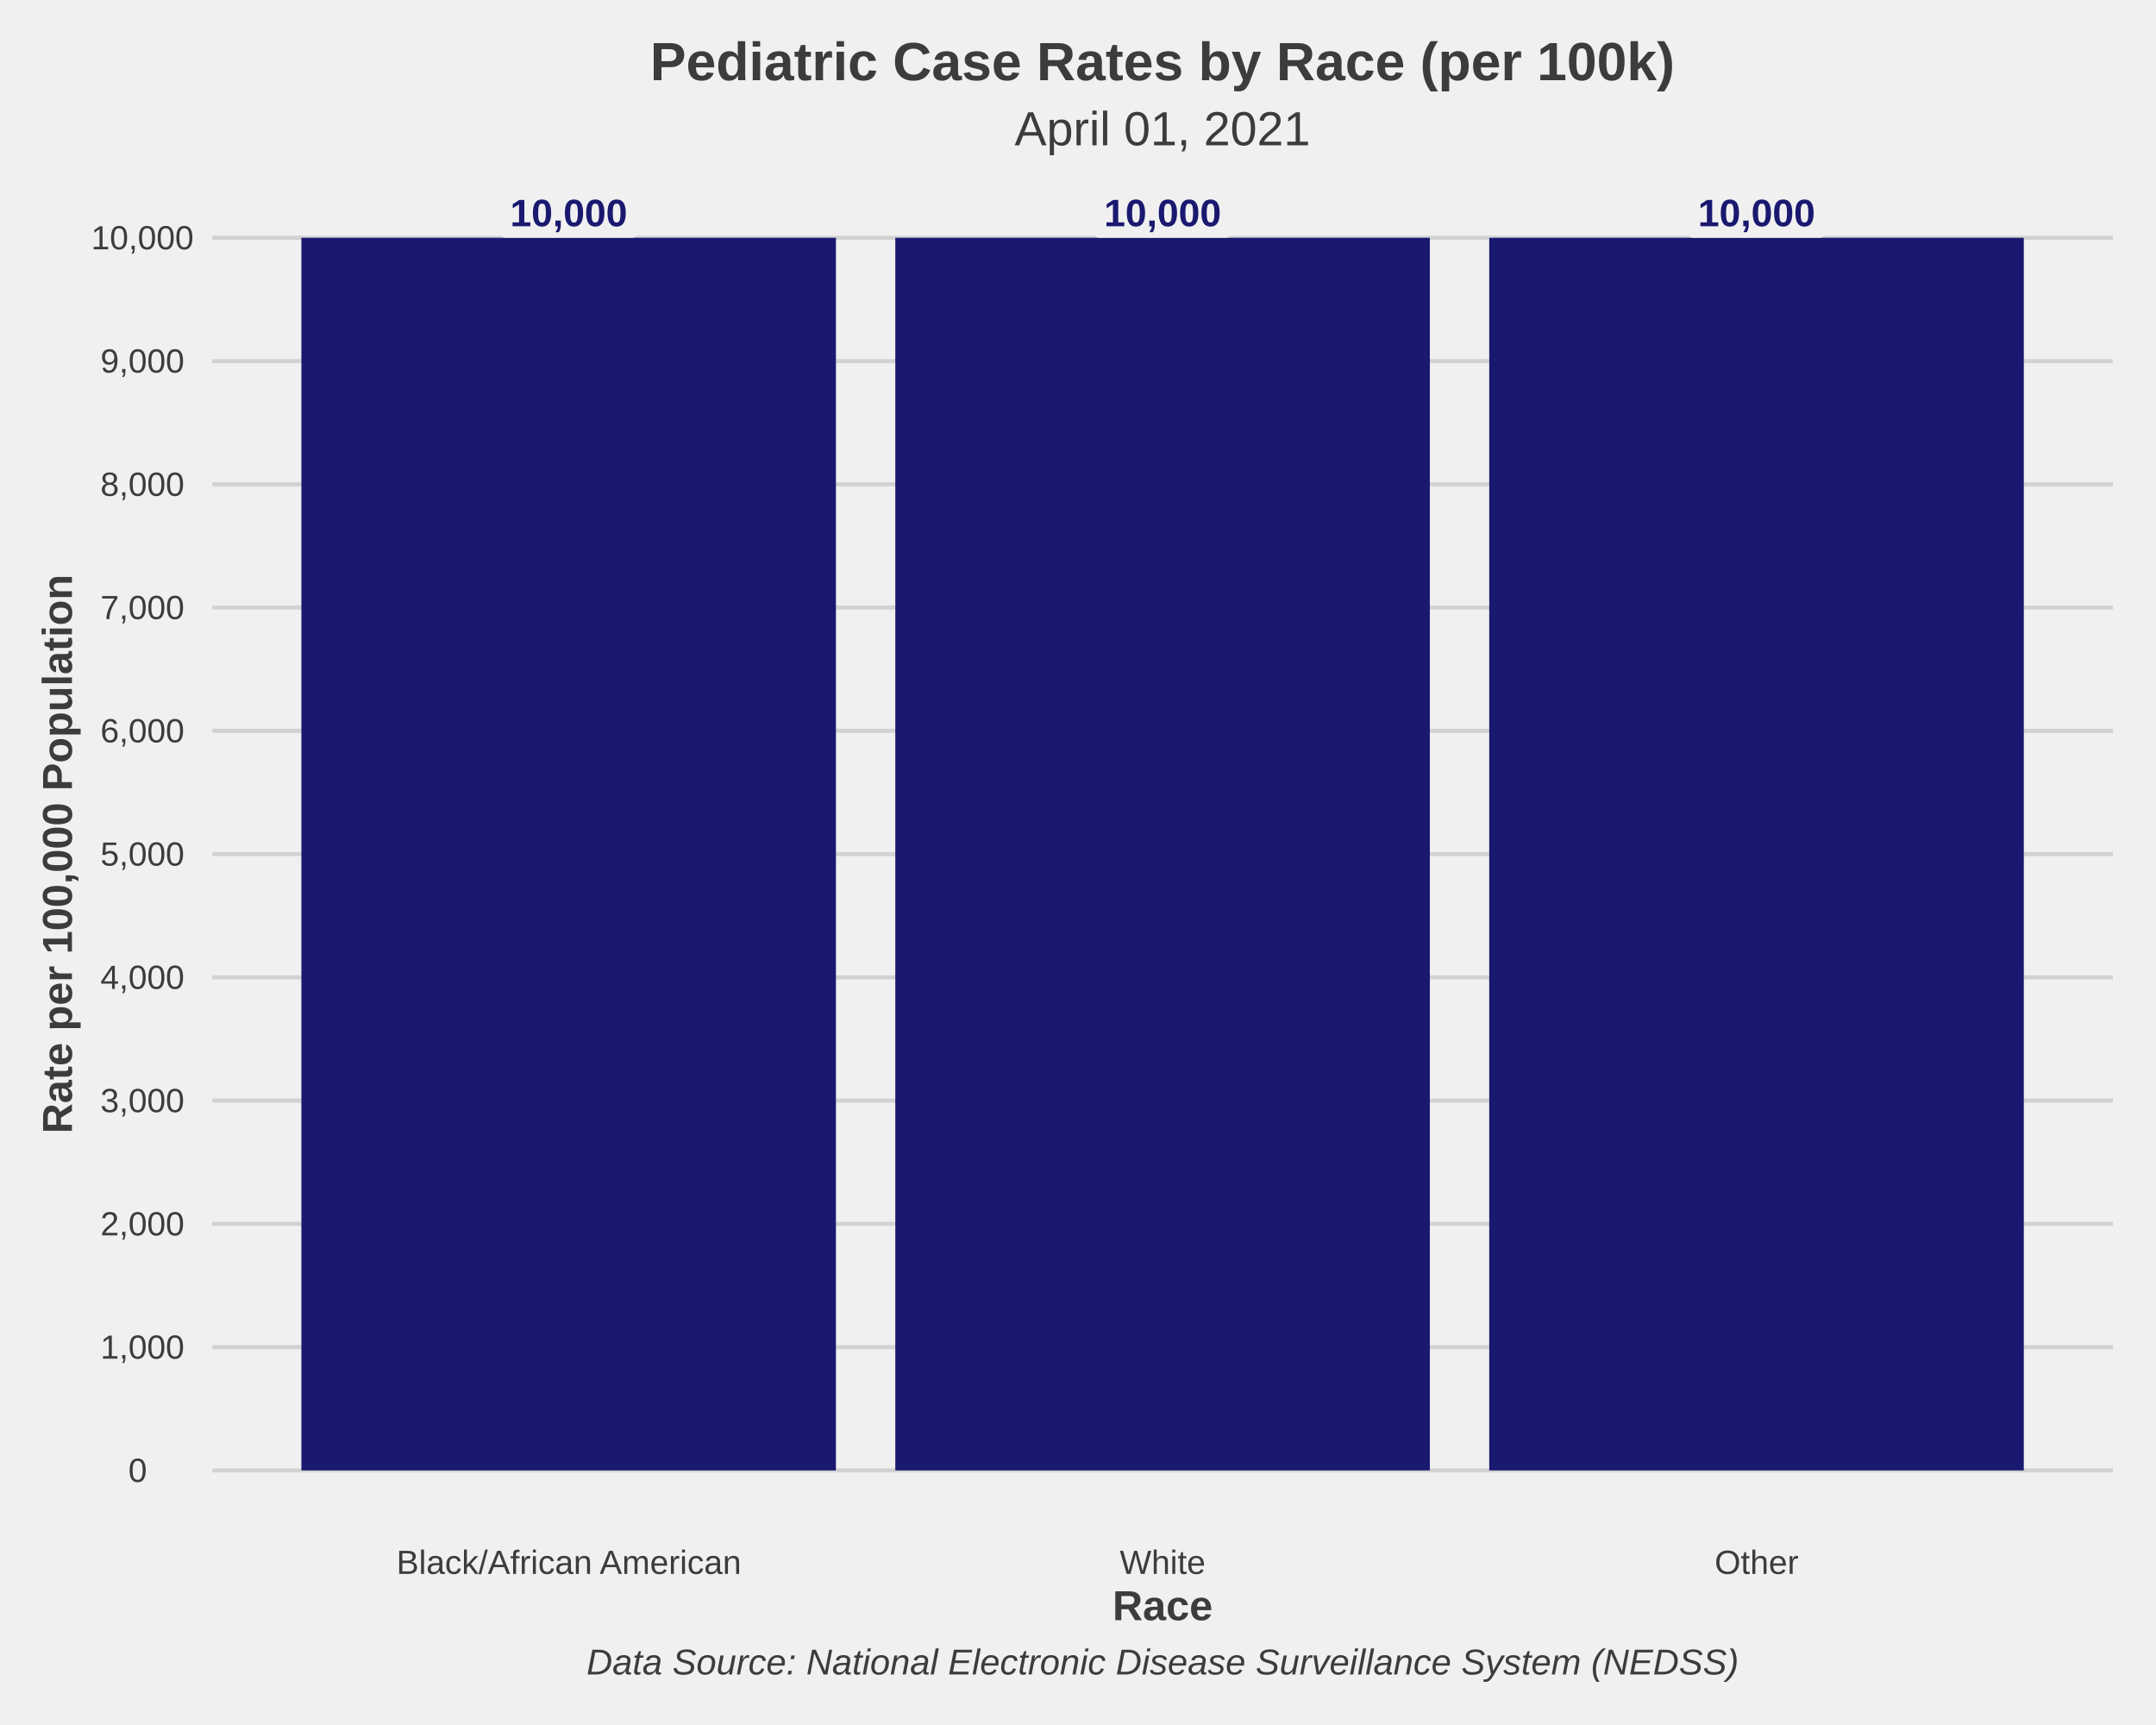
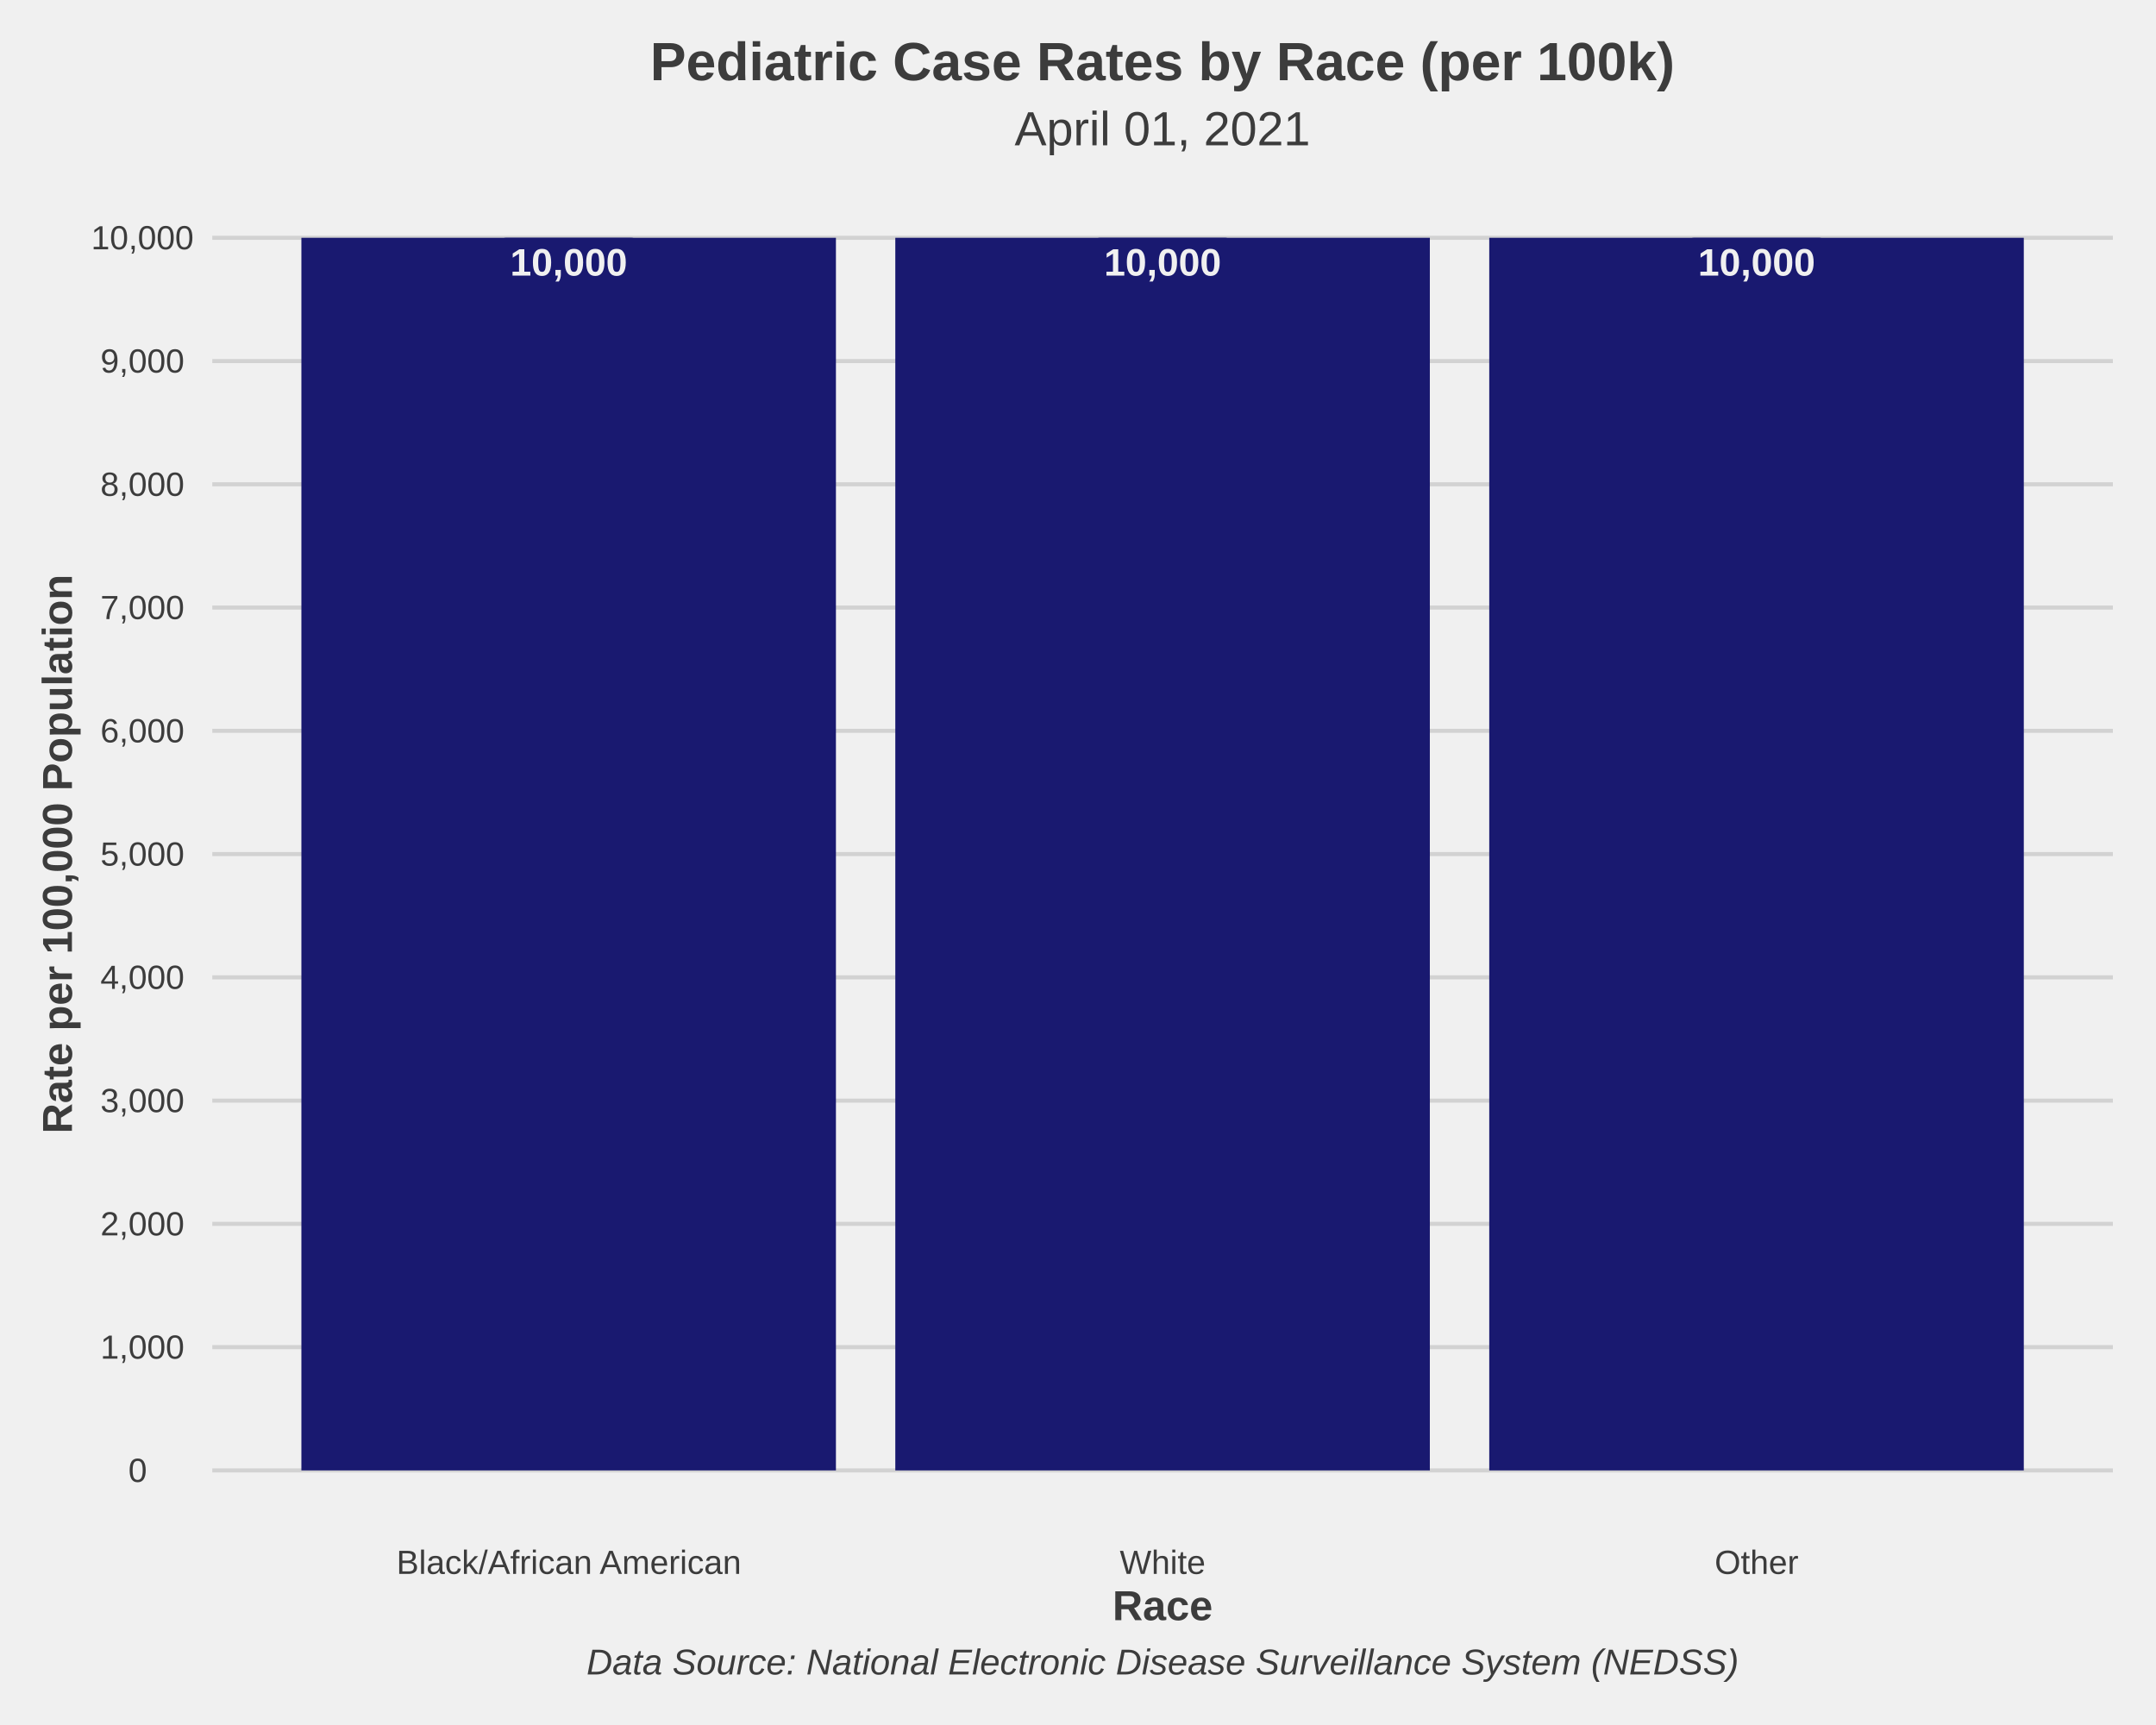
<svg xmlns="http://www.w3.org/2000/svg" viewBox="0 0 720.00 576.00">
  <defs>
    <style type="text/css">
    line, polyline, polygon, path, rect, circle {
      fill: none;
      stroke: #000000;
      stroke-linecap: round;
      stroke-linejoin: round;
      stroke-miterlimit: 10.00;
    }
  </style>
  </defs>
  <rect width="100%" height="100%" style="stroke: none; fill: #FFFFFF;" />
  <rect x="0.00" y="0.00" width="720.00" height="576.00" style="stroke-width: 1.36; stroke: none; fill: #F0F0F0;" />
  <defs>
    <clipPath id="cpNzAuOTB8NzA1LjYwfDUxMS41N3w1OC44Mg==">
      <rect x="70.90" y="58.82" width="634.70" height="452.75" />
    </clipPath>
  </defs>
  <rect x="70.90" y="58.82" width="634.70" height="452.75" style="stroke-width: 1.36; stroke: none; fill: #F0F0F0;" clip-path="url(#cpNzAuOTB8NzA1LjYwfDUxMS41N3w1OC44Mg==)" />
  <polyline points="70.90,490.99 705.60,490.99 " style="stroke-width: 1.36; stroke: #D2D2D2; stroke-linecap: butt;" clip-path="url(#cpNzAuOTB8NzA1LjYwfDUxMS41N3w1OC44Mg==)" />
  <polyline points="70.90,449.83 705.60,449.83 " style="stroke-width: 1.36; stroke: #D2D2D2; stroke-linecap: butt;" clip-path="url(#cpNzAuOTB8NzA1LjYwfDUxMS41N3w1OC44Mg==)" />
  <polyline points="70.90,408.67 705.60,408.67 " style="stroke-width: 1.36; stroke: #D2D2D2; stroke-linecap: butt;" clip-path="url(#cpNzAuOTB8NzA1LjYwfDUxMS41N3w1OC44Mg==)" />
  <polyline points="70.90,367.51 705.60,367.51 " style="stroke-width: 1.36; stroke: #D2D2D2; stroke-linecap: butt;" clip-path="url(#cpNzAuOTB8NzA1LjYwfDUxMS41N3w1OC44Mg==)" />
  <polyline points="70.90,326.35 705.60,326.35 " style="stroke-width: 1.36; stroke: #D2D2D2; stroke-linecap: butt;" clip-path="url(#cpNzAuOTB8NzA1LjYwfDUxMS41N3w1OC44Mg==)" />
  <polyline points="70.90,285.19 705.60,285.19 " style="stroke-width: 1.36; stroke: #D2D2D2; stroke-linecap: butt;" clip-path="url(#cpNzAuOTB8NzA1LjYwfDUxMS41N3w1OC44Mg==)" />
  <polyline points="70.90,244.03 705.60,244.03 " style="stroke-width: 1.36; stroke: #D2D2D2; stroke-linecap: butt;" clip-path="url(#cpNzAuOTB8NzA1LjYwfDUxMS41N3w1OC44Mg==)" />
  <polyline points="70.90,202.87 705.60,202.87 " style="stroke-width: 1.36; stroke: #D2D2D2; stroke-linecap: butt;" clip-path="url(#cpNzAuOTB8NzA1LjYwfDUxMS41N3w1OC44Mg==)" />
  <polyline points="70.90,161.71 705.60,161.71 " style="stroke-width: 1.36; stroke: #D2D2D2; stroke-linecap: butt;" clip-path="url(#cpNzAuOTB8NzA1LjYwfDUxMS41N3w1OC44Mg==)" />
  <polyline points="70.90,120.56 705.60,120.56 " style="stroke-width: 1.36; stroke: #D2D2D2; stroke-linecap: butt;" clip-path="url(#cpNzAuOTB8NzA1LjYwfDUxMS41N3w1OC44Mg==)" />
  <polyline points="70.90,79.40 705.60,79.40 " style="stroke-width: 1.36; stroke: #D2D2D2; stroke-linecap: butt;" clip-path="url(#cpNzAuOTB8NzA1LjYwfDUxMS41N3w1OC44Mg==)" />
  <rect x="100.65" y="79.40" width="178.51" height="411.59" style="stroke-width: 1.07; stroke: none; stroke-linecap: square; stroke-linejoin: miter; fill: #191970;" clip-path="url(#cpNzAuOTB8NzA1LjYwfDUxMS41N3w1OC44Mg==)" />
  <rect x="298.99" y="79.40" width="178.51" height="411.59" style="stroke-width: 1.07; stroke: none; stroke-linecap: square; stroke-linejoin: miter; fill: #191970;" clip-path="url(#cpNzAuOTB8NzA1LjYwfDUxMS41N3w1OC44Mg==)" />
  <rect x="497.34" y="79.40" width="178.51" height="411.59" style="stroke-width: 1.07; stroke: none; stroke-linecap: square; stroke-linejoin: miter; fill: #191970;" clip-path="url(#cpNzAuOTB8NzA1LjYwfDUxMS41N3w1OC44Mg==)" />
-   <polygon points="168.91,79.40 210.90,79.40 210.81,79.39 211.16,79.38 211.50,79.31 211.83,79.19 212.13,79.01 212.40,78.79 212.63,78.53 212.81,78.24 212.95,77.92 213.03,77.58 213.06,77.24 213.06,77.24 213.06,65.56 213.06,65.56 213.03,65.21 212.95,64.88 212.81,64.56 212.63,64.26 212.40,64.00 212.13,63.78 211.83,63.61 211.50,63.48 211.16,63.41 210.90,63.40 168.91,63.40 169.17,63.41 168.82,63.40 168.48,63.44 168.14,63.54 167.83,63.69 167.54,63.89 167.29,64.13 167.08,64.40 166.92,64.71 166.81,65.04 166.76,65.39 166.75,65.56 166.75,77.24 166.76,77.06 166.76,77.41 166.81,77.75 166.92,78.08 167.08,78.39 167.29,78.67 167.54,78.91 167.83,79.11 168.14,79.26 168.48,79.35 168.82,79.39 " style="stroke-width: 0.00; stroke: none; fill: #F0F0F0;" clip-path="url(#cpNzAuOTB8NzA1LjYwfDUxMS41N3w1OC44Mg==)" />
+   <polygon points="168.91,95.39 210.90,95.39 210.81,95.39 211.16,95.38 211.50,95.31 211.83,95.18 212.13,95.01 212.40,94.79 212.63,94.53 212.81,94.24 212.95,93.92 213.03,93.58 213.06,93.23 213.06,93.23 213.06,81.56 213.06,81.56 213.03,81.21 212.95,80.87 212.81,80.55 212.63,80.26 212.40,80.00 212.13,79.78 211.83,79.60 211.50,79.48 211.16,79.41 210.90,79.40 168.91,79.40 169.17,79.41 168.82,79.40 168.48,79.44 168.14,79.54 167.83,79.69 167.54,79.88 167.29,80.12 167.08,80.40 166.92,80.71 166.81,81.04 166.76,81.38 166.75,81.56 166.75,93.23 166.76,93.06 166.76,93.41 166.81,93.75 166.92,94.08 167.08,94.39 167.29,94.67 167.54,94.91 167.83,95.10 168.14,95.25 168.48,95.35 168.82,95.39 " style="stroke-width: 0.00; stroke: none; fill: #191970;" clip-path="url(#cpNzAuOTB8NzA1LjYwfDUxMS41N3w1OC44Mg==)" />
  <g clip-path="url(#cpNzAuOTB8NzA1LjYwfDUxMS41N3w1OC44Mg==)">
-     <text x="170.35" y="75.55" style="font-size: 12.80px; font-weight: bold; fill: #191970; font-family: Liberation Sans;" textLength="39.11px" lengthAdjust="spacingAndGlyphs">10,000</text>
+     <text x="170.35" y="92.03" style="font-size: 12.80px; font-weight: bold; fill: #F0F0F0; font-family: Liberation Sans;" textLength="39.11px" lengthAdjust="spacingAndGlyphs">10,000</text>
  </g>
-   <polygon points="367.25,79.40 409.24,79.40 409.16,79.39 409.50,79.38 409.84,79.31 410.17,79.19 410.47,79.01 410.74,78.79 410.97,78.53 411.16,78.24 411.29,77.92 411.38,77.58 411.40,77.24 411.40,77.24 411.40,65.56 411.40,65.56 411.38,65.21 411.29,64.88 411.16,64.56 410.97,64.26 410.74,64.00 410.47,63.78 410.17,63.61 409.84,63.48 409.50,63.41 409.24,63.40 367.25,63.40 367.51,63.41 367.17,63.40 366.82,63.44 366.49,63.54 366.17,63.69 365.89,63.89 365.64,64.13 365.43,64.40 365.27,64.71 365.16,65.04 365.10,65.39 365.09,65.56 365.09,77.24 365.10,77.06 365.10,77.41 365.16,77.75 365.27,78.08 365.43,78.39 365.64,78.67 365.89,78.91 366.17,79.11 366.49,79.26 366.82,79.35 367.17,79.39 " style="stroke-width: 0.00; stroke: none; fill: #F0F0F0;" clip-path="url(#cpNzAuOTB8NzA1LjYwfDUxMS41N3w1OC44Mg==)" />
+   <polygon points="367.25,95.39 409.24,95.39 409.16,95.39 409.50,95.38 409.84,95.31 410.17,95.18 410.47,95.01 410.74,94.79 410.97,94.53 411.16,94.24 411.29,93.92 411.38,93.58 411.40,93.23 411.40,93.23 411.40,81.56 411.40,81.56 411.38,81.21 411.29,80.87 411.16,80.55 410.97,80.26 410.74,80.00 410.47,79.78 410.17,79.60 409.84,79.48 409.50,79.41 409.24,79.40 367.25,79.40 367.51,79.41 367.17,79.40 366.82,79.44 366.49,79.54 366.17,79.69 365.89,79.88 365.64,80.12 365.43,80.40 365.27,80.71 365.16,81.04 365.10,81.38 365.09,81.56 365.09,93.23 365.10,93.06 365.10,93.41 365.16,93.75 365.27,94.08 365.43,94.39 365.64,94.67 365.89,94.91 366.17,95.10 366.49,95.25 366.82,95.35 367.17,95.39 " style="stroke-width: 0.00; stroke: none; fill: #191970;" clip-path="url(#cpNzAuOTB8NzA1LjYwfDUxMS41N3w1OC44Mg==)" />
  <g clip-path="url(#cpNzAuOTB8NzA1LjYwfDUxMS41N3w1OC44Mg==)">
-     <text x="368.69" y="75.55" style="font-size: 12.80px; font-weight: bold; fill: #191970; font-family: Liberation Sans;" textLength="39.11px" lengthAdjust="spacingAndGlyphs">10,000</text>
+     <text x="368.69" y="92.03" style="font-size: 12.80px; font-weight: bold; fill: #F0F0F0; font-family: Liberation Sans;" textLength="39.11px" lengthAdjust="spacingAndGlyphs">10,000</text>
  </g>
-   <polygon points="565.60,79.40 607.59,79.40 607.50,79.39 607.85,79.38 608.19,79.31 608.51,79.19 608.82,79.01 609.08,78.79 609.31,78.53 609.50,78.24 609.64,77.92 609.72,77.58 609.75,77.24 609.75,77.24 609.75,65.56 609.75,65.56 609.72,65.21 609.64,64.88 609.50,64.56 609.31,64.26 609.08,64.00 608.82,63.78 608.51,63.61 608.19,63.48 607.85,63.41 607.59,63.40 565.60,63.40 565.86,63.41 565.51,63.40 565.17,63.44 564.83,63.54 564.52,63.69 564.23,63.89 563.98,64.13 563.77,64.40 563.61,64.71 563.50,65.04 563.45,65.39 563.44,65.56 563.44,77.24 563.45,77.06 563.45,77.41 563.50,77.75 563.61,78.08 563.77,78.39 563.98,78.67 564.23,78.91 564.52,79.11 564.83,79.26 565.17,79.35 565.51,79.39 " style="stroke-width: 0.00; stroke: none; fill: #F0F0F0;" clip-path="url(#cpNzAuOTB8NzA1LjYwfDUxMS41N3w1OC44Mg==)" />
+   <polygon points="565.60,95.39 607.59,95.39 607.50,95.39 607.85,95.38 608.19,95.31 608.51,95.18 608.82,95.01 609.08,94.79 609.31,94.53 609.50,94.24 609.64,93.92 609.72,93.58 609.75,93.23 609.75,93.23 609.75,81.56 609.75,81.56 609.72,81.21 609.64,80.87 609.50,80.55 609.31,80.26 609.08,80.00 608.82,79.78 608.51,79.60 608.19,79.48 607.85,79.41 607.59,79.40 565.60,79.40 565.86,79.41 565.51,79.40 565.17,79.44 564.83,79.54 564.52,79.69 564.23,79.88 563.98,80.12 563.77,80.40 563.61,80.71 563.50,81.04 563.45,81.38 563.44,81.56 563.44,93.23 563.45,93.06 563.45,93.41 563.50,93.75 563.61,94.08 563.77,94.39 563.98,94.67 564.23,94.91 564.52,95.10 564.83,95.25 565.17,95.35 565.51,95.39 " style="stroke-width: 0.00; stroke: none; fill: #191970;" clip-path="url(#cpNzAuOTB8NzA1LjYwfDUxMS41N3w1OC44Mg==)" />
  <g clip-path="url(#cpNzAuOTB8NzA1LjYwfDUxMS41N3w1OC44Mg==)">
-     <text x="567.04" y="75.55" style="font-size: 12.80px; font-weight: bold; fill: #191970; font-family: Liberation Sans;" textLength="39.11px" lengthAdjust="spacingAndGlyphs">10,000</text>
+     <text x="567.04" y="92.03" style="font-size: 12.80px; font-weight: bold; fill: #F0F0F0; font-family: Liberation Sans;" textLength="39.11px" lengthAdjust="spacingAndGlyphs">10,000</text>
  </g>
  <rect x="70.90" y="58.82" width="634.70" height="452.75" style="stroke-width: 1.36; stroke: none;" clip-path="url(#cpNzAuOTB8NzA1LjYwfDUxMS41N3w1OC44Mg==)" />
  <defs>
    <clipPath id="cpMC4wMHw3MjAuMDB8NTc2LjAwfDAuMDA=">
      <rect x="0.00" y="0.00" width="720.00" height="576.00" />
    </clipPath>
  </defs>
  <g clip-path="url(#cpMC4wMHw3MjAuMDB8NTc2LjAwfDAuMDA=)">
    <text x="42.86" y="494.84" style="font-size: 11.20px; fill: #3C3C3C; font-family: Liberation Sans;" textLength="21.77px" lengthAdjust="spacingAndGlyphs">     0</text>
  </g>
  <g clip-path="url(#cpMC4wMHw3MjAuMDB8NTc2LjAwfDAuMDA=)">
    <text x="33.53" y="453.68" style="font-size: 11.20px; fill: #3C3C3C; font-family: Liberation Sans;" textLength="31.09px" lengthAdjust="spacingAndGlyphs"> 1,000</text>
  </g>
  <g clip-path="url(#cpMC4wMHw3MjAuMDB8NTc2LjAwfDAuMDA=)">
    <text x="33.53" y="412.52" style="font-size: 11.20px; fill: #3C3C3C; font-family: Liberation Sans;" textLength="31.09px" lengthAdjust="spacingAndGlyphs"> 2,000</text>
  </g>
  <g clip-path="url(#cpMC4wMHw3MjAuMDB8NTc2LjAwfDAuMDA=)">
    <text x="33.53" y="371.36" style="font-size: 11.20px; fill: #3C3C3C; font-family: Liberation Sans;" textLength="31.09px" lengthAdjust="spacingAndGlyphs"> 3,000</text>
  </g>
  <g clip-path="url(#cpMC4wMHw3MjAuMDB8NTc2LjAwfDAuMDA=)">
    <text x="33.53" y="330.20" style="font-size: 11.20px; fill: #3C3C3C; font-family: Liberation Sans;" textLength="31.09px" lengthAdjust="spacingAndGlyphs"> 4,000</text>
  </g>
  <g clip-path="url(#cpMC4wMHw3MjAuMDB8NTc2LjAwfDAuMDA=)">
    <text x="33.53" y="289.04" style="font-size: 11.20px; fill: #3C3C3C; font-family: Liberation Sans;" textLength="31.09px" lengthAdjust="spacingAndGlyphs"> 5,000</text>
  </g>
  <g clip-path="url(#cpMC4wMHw3MjAuMDB8NTc2LjAwfDAuMDA=)">
    <text x="33.53" y="247.88" style="font-size: 11.20px; fill: #3C3C3C; font-family: Liberation Sans;" textLength="31.09px" lengthAdjust="spacingAndGlyphs"> 6,000</text>
  </g>
  <g clip-path="url(#cpMC4wMHw3MjAuMDB8NTc2LjAwfDAuMDA=)">
    <text x="33.53" y="206.72" style="font-size: 11.20px; fill: #3C3C3C; font-family: Liberation Sans;" textLength="31.09px" lengthAdjust="spacingAndGlyphs"> 7,000</text>
  </g>
  <g clip-path="url(#cpMC4wMHw3MjAuMDB8NTc2LjAwfDAuMDA=)">
    <text x="33.53" y="165.57" style="font-size: 11.20px; fill: #3C3C3C; font-family: Liberation Sans;" textLength="31.09px" lengthAdjust="spacingAndGlyphs"> 8,000</text>
  </g>
  <g clip-path="url(#cpMC4wMHw3MjAuMDB8NTc2LjAwfDAuMDA=)">
    <text x="33.53" y="124.41" style="font-size: 11.20px; fill: #3C3C3C; font-family: Liberation Sans;" textLength="31.09px" lengthAdjust="spacingAndGlyphs"> 9,000</text>
  </g>
  <g clip-path="url(#cpMC4wMHw3MjAuMDB8NTc2LjAwfDAuMDA=)">
    <text x="30.42" y="83.25" style="font-size: 11.20px; fill: #3C3C3C; font-family: Liberation Sans;" textLength="34.20px" lengthAdjust="spacingAndGlyphs">10,000</text>
  </g>
  <g clip-path="url(#cpMC4wMHw3MjAuMDB8NTc2LjAwfDAuMDA=)">
    <text x="132.40" y="525.55" style="font-size: 11.20px; fill: #3C3C3C; font-family: Liberation Sans;" textLength="115.00px" lengthAdjust="spacingAndGlyphs">Black/African American</text>
  </g>
  <g clip-path="url(#cpMC4wMHw3MjAuMDB8NTc2LjAwfDAuMDA=)">
    <text x="373.95" y="525.55" style="font-size: 11.20px; fill: #3C3C3C; font-family: Liberation Sans;" textLength="28.59px" lengthAdjust="spacingAndGlyphs">White</text>
  </g>
  <g clip-path="url(#cpMC4wMHw3MjAuMDB8NTc2LjAwfDAuMDA=)">
    <text x="572.61" y="525.55" style="font-size: 11.20px; fill: #3C3C3C; font-family: Liberation Sans;" textLength="27.97px" lengthAdjust="spacingAndGlyphs">Other</text>
  </g>
  <g clip-path="url(#cpMC4wMHw3MjAuMDB8NTc2LjAwfDAuMDA=)">
    <text x="371.52" y="540.99" style="font-size: 14.00px; font-weight: bold; fill: #3C3C3C; font-family: Liberation Sans;" textLength="33.45px" lengthAdjust="spacingAndGlyphs">Race</text>
  </g>
  <g clip-path="url(#cpMC4wMHw3MjAuMDB8NTc2LjAwfDAuMDA=)">
    <text transform="translate(24.02,378.52) rotate(-90)" style="font-size: 14.00px; font-weight: bold; fill: #3C3C3C; font-family: Liberation Sans;" textLength="186.66px" lengthAdjust="spacingAndGlyphs">Rate per 100,000 Population</text>
  </g>
  <g clip-path="url(#cpMC4wMHw3MjAuMDB8NTc2LjAwfDAuMDA=)">
    <text x="338.83" y="48.51" style="font-size: 16.00px; fill: #3C3C3C; font-family: Liberation Sans;" textLength="98.83px" lengthAdjust="spacingAndGlyphs">April 01, 2021</text>
  </g>
  <g clip-path="url(#cpMC4wMHw3MjAuMDB8NTc2LjAwfDAuMDA=)">
    <text x="217.11" y="26.79" style="font-size: 18.00px; font-weight: bold; fill: #3C3C3C; font-family: Liberation Sans;" textLength="342.28px" lengthAdjust="spacingAndGlyphs">Pediatric Case Rates by Race (per 100k)</text>
  </g>
  <g clip-path="url(#cpMC4wMHw3MjAuMDB8NTc2LjAwfDAuMDA=)">
    <text x="195.86" y="559.12" style="font-size: 12.00px; font-style: italic; fill: #3C3C3C; font-family: Liberation Sans;" textLength="384.78px" lengthAdjust="spacingAndGlyphs">Data Source: National Electronic Disease Surveillance System (NEDSS)</text>
  </g>
</svg>
